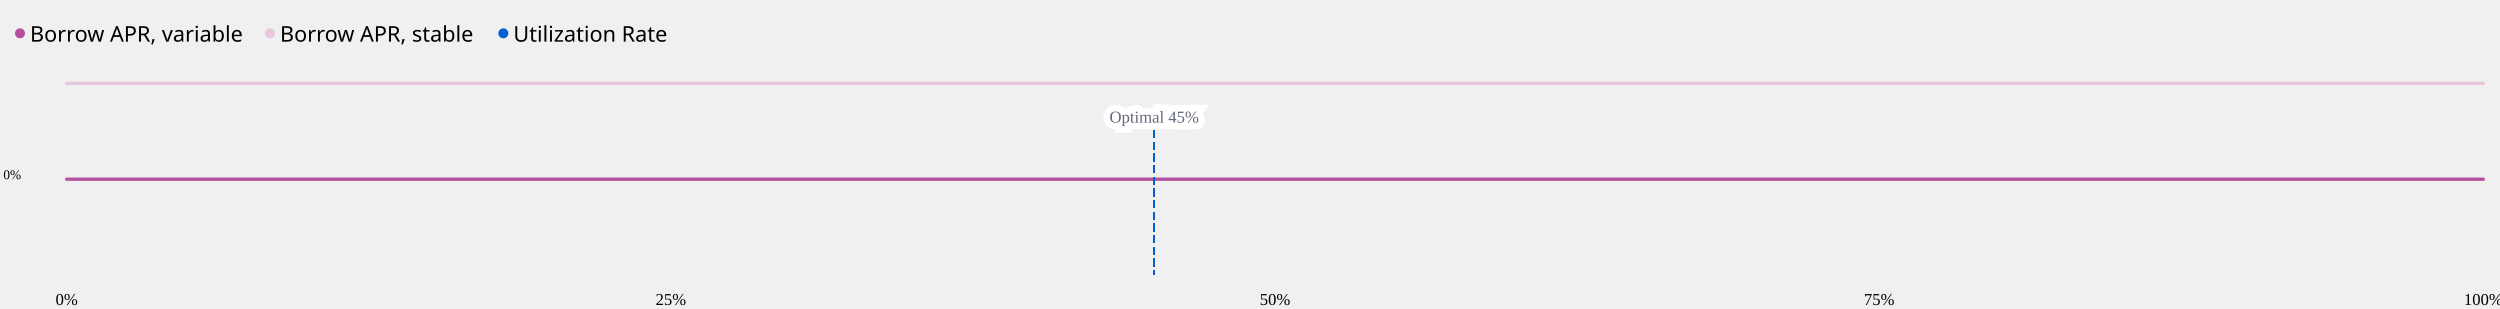
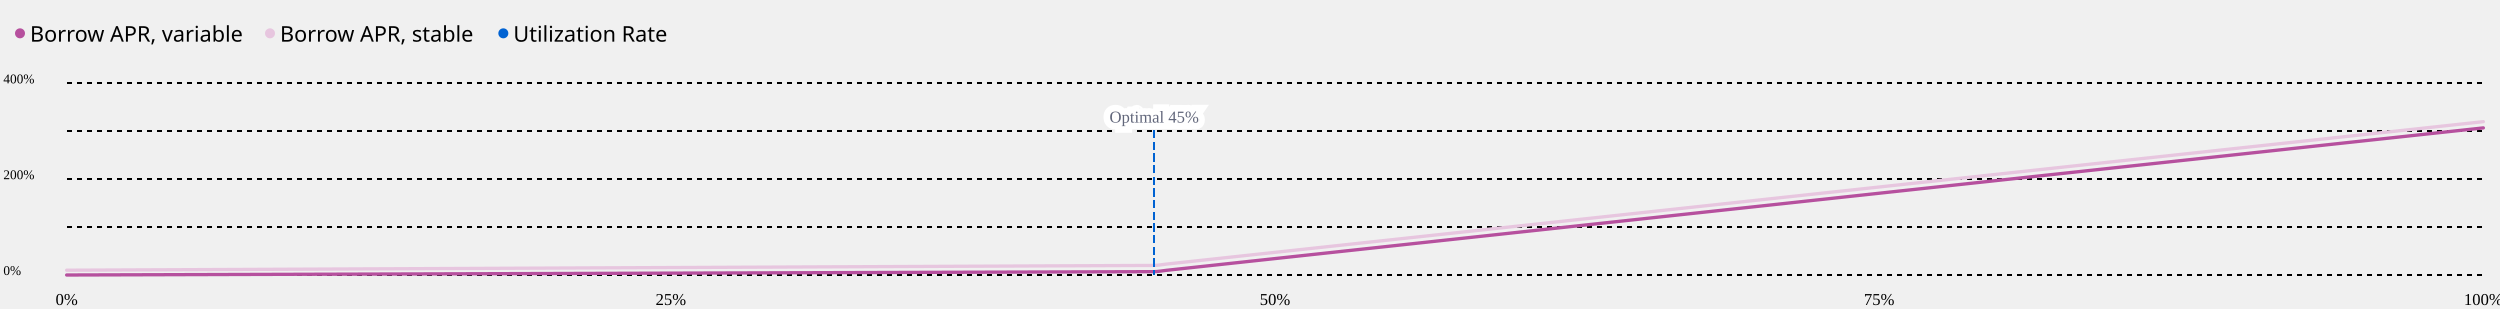
<svg xmlns="http://www.w3.org/2000/svg" style="background: white;" width="1500" height="185">
  <g style="color: black; font-size: 13px; font-family: sans-serif; transform: translate(18px, 25px);">
    <g>
      <circle r="3" cx="-6" cy="-5" style="fill: #B6509E" />
      <text>Borrow APR, variable</text>
    </g>
    <g style="transform: translateX(150px);">
      <circle r="3" cx="-6" cy="-5" style="fill: rgb(231, 198, 223)" />
      <text>Borrow APR, stable</text>
    </g>
    <g style="transform: translateX(290px);">
      <circle r="3" cx="-6" cy="-5" style="fill: rgb(0, 98, 210)" />
      <text>Utilization Rate</text>
    </g>
  </g>
  <g class="visx-group" transform="translate(40, 50)">
    <g class="visx-group visx-rows" transform="translate(0, 0)">
+       <line class="visx-line" x1="0" y1="115" x2="1450" y2="115" fill="transparent" shape-rendering="crispEdges" stroke="#000" stroke-width="1" stroke-dasharray="3,3" pointer-events="none" />
+       <line class="visx-line" x1="0" y1="86.25" x2="1450" y2="86.25" fill="transparent" shape-rendering="crispEdges" stroke="#000" stroke-width="1" stroke-dasharray="3,3" pointer-events="none" />
      <line class="visx-line" x1="0" y1="57.5" x2="1450" y2="57.5" fill="transparent" shape-rendering="crispEdges" stroke="#000" stroke-width="1" stroke-dasharray="3,3" pointer-events="none" />
+       <line class="visx-line" x1="0" y1="28.75" x2="1450" y2="28.75" fill="transparent" shape-rendering="crispEdges" stroke="#000" stroke-width="1" stroke-dasharray="3,3" pointer-events="none" />
+       <line class="visx-line" x1="0" y1="0" x2="1450" y2="0" fill="transparent" shape-rendering="crispEdges" stroke="#000" stroke-width="1" stroke-dasharray="3,3" pointer-events="none" />
    </g>
-     <path class="visx-linepath" d="M0,57.5C2.417,57.5,4.833,57.5,7.25,57.5C9.667,57.5,12.083,57.5,14.5,57.5C16.917,57.5,19.333,57.5,21.75,57.5C24.167,57.5,26.583,57.5,29,57.5C31.417,57.5,33.833,57.5,36.25,57.5C38.667,57.5,41.083,57.5,43.5,57.5C45.917,57.5,48.333,57.5,50.75,57.5C53.167,57.5,55.583,57.5,58,57.5C60.417,57.5,62.833,57.5,65.25,57.5C67.667,57.5,70.083,57.5,72.5,57.5C74.917,57.5,77.333,57.5,79.75,57.5C82.167,57.5,84.583,57.5,87,57.5C89.417,57.5,91.833,57.5,94.25,57.5C96.667,57.5,99.083,57.5,101.5,57.5C103.917,57.5,106.333,57.5,108.75,57.5C111.167,57.5,113.583,57.5,116,57.5C118.417,57.5,120.833,57.5,123.25,57.5C125.667,57.5,128.083,57.5,130.5,57.5C132.917,57.5,135.333,57.5,137.75,57.5C140.167,57.5,142.583,57.5,145,57.5C147.417,57.5,149.833,57.5,152.25,57.5C154.667,57.5,157.083,57.5,159.5,57.5C161.917,57.5,164.333,57.5,166.75,57.5C169.167,57.5,171.583,57.5,174,57.5C176.417,57.5,178.833,57.5,181.25,57.5C183.667,57.5,186.083,57.5,188.5,57.5C190.917,57.5,193.333,57.5,195.75,57.5C198.167,57.5,200.583,57.5,203,57.5C205.417,57.5,207.833,57.5,210.25,57.5C212.667,57.5,215.083,57.5,217.5,57.5C219.917,57.5,222.333,57.5,224.75,57.5C227.167,57.5,229.583,57.5,232,57.5C234.417,57.5,236.833,57.5,239.25,57.5C241.667,57.5,244.083,57.5,246.5,57.5C248.917,57.5,251.333,57.5,253.75,57.5C256.167,57.5,258.583,57.5,261,57.5C263.417,57.5,265.833,57.5,268.25,57.5C270.667,57.5,273.083,57.5,275.5,57.5C277.917,57.5,280.333,57.5,282.75,57.5C285.167,57.5,287.583,57.5,290,57.5C292.417,57.5,294.833,57.5,297.25,57.5C299.667,57.5,302.083,57.5,304.5,57.5C306.917,57.5,309.333,57.5,311.75,57.5C314.167,57.5,316.583,57.5,319,57.5C321.417,57.5,323.833,57.5,326.25,57.5C328.667,57.5,331.083,57.5,333.5,57.5C335.917,57.5,338.333,57.5,340.75,57.5C343.167,57.5,345.583,57.5,348,57.5C350.417,57.5,352.833,57.5,355.25,57.5C357.667,57.5,360.083,57.5,362.5,57.5C364.917,57.5,367.333,57.5,369.75,57.5C372.167,57.5,374.583,57.5,377,57.5C379.417,57.5,381.833,57.5,384.25,57.5C386.667,57.5,389.083,57.5,391.5,57.5C393.917,57.5,396.333,57.5,398.75,57.5C401.167,57.5,403.583,57.5,406,57.5C408.417,57.5,410.833,57.5,413.25,57.5C415.667,57.5,418.083,57.5,420.5,57.5C422.917,57.5,425.333,57.5,427.75,57.5C430.167,57.5,432.583,57.5,435,57.5C437.417,57.5,439.833,57.5,442.25,57.5C444.667,57.5,447.083,57.5,449.5,57.5C451.917,57.5,454.333,57.5,456.75,57.5C459.167,57.5,461.583,57.5,464,57.5C466.417,57.5,468.833,57.5,471.25,57.5C473.667,57.5,476.083,57.5,478.5,57.5C480.917,57.5,483.333,57.5,485.75,57.5C488.167,57.5,490.583,57.5,493,57.5C495.417,57.5,497.833,57.5,500.25,57.5C502.667,57.5,505.083,57.5,507.5,57.5C509.917,57.5,512.333,57.5,514.75,57.5C517.167,57.5,519.583,57.5,522,57.5C524.417,57.5,526.833,57.5,529.25,57.5C531.667,57.5,534.083,57.5,536.5,57.5C538.917,57.5,541.333,57.5,543.75,57.5C546.167,57.5,548.583,57.5,551,57.5C553.417,57.5,555.833,57.5,558.25,57.5C560.667,57.5,563.083,57.5,565.5,57.5C567.917,57.5,570.333,57.5,572.75,57.5C575.167,57.5,577.583,57.5,580,57.5C582.417,57.5,584.833,57.5,587.25,57.5C589.667,57.5,592.083,57.5,594.5,57.5C596.917,57.5,599.333,57.5,601.75,57.5C604.167,57.5,606.583,57.5,609,57.5C611.417,57.5,613.833,57.5,616.25,57.5C618.667,57.5,621.083,57.5,623.5,57.5C625.917,57.5,628.333,57.5,630.75,57.5C633.167,57.5,635.583,57.5,638,57.5C640.417,57.5,642.833,57.5,645.25,57.5C647.667,57.5,650.083,57.5,652.5,57.5C654.917,57.5,657.333,57.5,659.75,57.5C662.167,57.5,664.583,57.5,667,57.5C669.417,57.5,671.833,57.5,674.25,57.5C676.667,57.5,679.083,57.5,681.5,57.5C683.917,57.5,686.333,57.5,688.75,57.5C691.167,57.5,693.583,57.5,696,57.5C698.417,57.5,700.833,57.5,703.25,57.5C705.667,57.5,708.083,57.5,710.5,57.5C712.917,57.5,715.333,57.5,717.75,57.5C720.167,57.5,722.583,57.5,725,57.5C727.417,57.5,729.833,57.5,732.25,57.5C734.667,57.5,737.083,57.5,739.5,57.5C741.917,57.5,744.333,57.5,746.75,57.5C749.167,57.5,751.583,57.5,754,57.5C756.417,57.5,758.833,57.5,761.25,57.5C763.667,57.5,766.083,57.5,768.5,57.5C770.917,57.5,773.333,57.5,775.75,57.5C778.167,57.5,780.583,57.5,783,57.5C785.417,57.5,787.833,57.5,790.25,57.5C792.667,57.5,795.083,57.5,797.5,57.5C799.917,57.5,802.333,57.5,804.75,57.5C807.167,57.5,809.583,57.5,812,57.5C814.417,57.5,816.833,57.5,819.25,57.5C821.667,57.5,824.083,57.5,826.5,57.5C828.917,57.5,831.333,57.5,833.75,57.5C836.167,57.5,838.583,57.5,841,57.5C843.417,57.5,845.833,57.5,848.25,57.5C850.667,57.5,853.083,57.5,855.5,57.5C857.917,57.5,860.333,57.5,862.75,57.5C865.167,57.5,867.583,57.5,870,57.5C872.417,57.5,874.833,57.5,877.25,57.5C879.667,57.5,882.083,57.5,884.5,57.5C886.917,57.5,889.333,57.5,891.75,57.5C894.167,57.5,896.583,57.5,899,57.5C901.417,57.5,903.833,57.5,906.25,57.5C908.667,57.5,911.083,57.5,913.5,57.5C915.917,57.5,918.333,57.5,920.75,57.5C923.167,57.5,925.583,57.5,928,57.5C930.417,57.5,932.833,57.5,935.25,57.5C937.667,57.5,940.083,57.5,942.5,57.5C944.917,57.5,947.333,57.5,949.75,57.5C952.167,57.5,954.583,57.5,957,57.5C959.417,57.5,961.833,57.5,964.25,57.5C966.667,57.5,969.083,57.5,971.5,57.5C973.917,57.5,976.333,57.5,978.75,57.5C981.167,57.5,983.583,57.5,986,57.5C988.417,57.5,990.833,57.5,993.25,57.5C995.667,57.5,998.083,57.5,1000.5,57.5C1002.917,57.5,1005.333,57.5,1007.75,57.5C1010.167,57.5,1012.583,57.5,1015,57.5C1017.417,57.5,1019.833,57.5,1022.25,57.5C1024.667,57.5,1027.083,57.5,1029.5,57.5C1031.917,57.5,1034.333,57.5,1036.75,57.5C1039.167,57.5,1041.583,57.5,1044,57.5C1046.417,57.5,1048.833,57.5,1051.25,57.5C1053.667,57.5,1056.083,57.5,1058.5,57.5C1060.917,57.5,1063.333,57.5,1065.75,57.5C1068.167,57.5,1070.583,57.5,1073,57.5C1075.417,57.5,1077.833,57.5,1080.25,57.5C1082.667,57.5,1085.083,57.5,1087.5,57.5C1089.917,57.5,1092.333,57.5,1094.75,57.5C1097.167,57.5,1099.583,57.5,1102,57.5C1104.417,57.5,1106.833,57.5,1109.25,57.5C1111.667,57.5,1114.083,57.5,1116.5,57.5C1118.917,57.5,1121.333,57.5,1123.75,57.5C1126.167,57.5,1128.583,57.5,1131,57.5C1133.417,57.5,1135.833,57.5,1138.25,57.5C1140.667,57.5,1143.083,57.5,1145.5,57.5C1147.917,57.5,1150.333,57.5,1152.75,57.5C1155.167,57.5,1157.583,57.5,1160,57.5C1162.417,57.5,1164.833,57.5,1167.25,57.5C1169.667,57.5,1172.083,57.5,1174.5,57.5C1176.917,57.5,1179.333,57.5,1181.75,57.5C1184.167,57.5,1186.583,57.5,1189,57.5C1191.417,57.5,1193.833,57.5,1196.25,57.5C1198.667,57.5,1201.083,57.5,1203.5,57.5C1205.917,57.5,1208.333,57.5,1210.75,57.5C1213.167,57.5,1215.583,57.5,1218,57.5C1220.417,57.5,1222.833,57.5,1225.25,57.5C1227.667,57.5,1230.083,57.5,1232.5,57.5C1234.917,57.5,1237.333,57.5,1239.75,57.5C1242.167,57.5,1244.583,57.5,1247,57.5C1249.417,57.5,1251.833,57.5,1254.25,57.5C1256.667,57.5,1259.083,57.5,1261.5,57.5C1263.917,57.5,1266.333,57.5,1268.75,57.5C1271.167,57.5,1273.583,57.5,1276,57.5C1278.417,57.5,1280.833,57.5,1283.25,57.5C1285.667,57.5,1288.083,57.5,1290.5,57.5C1292.917,57.5,1295.333,57.5,1297.75,57.5C1300.167,57.5,1302.583,57.5,1305,57.5C1307.417,57.5,1309.833,57.5,1312.25,57.5C1314.667,57.5,1317.083,57.5,1319.5,57.5C1321.917,57.5,1324.333,57.5,1326.75,57.5C1329.167,57.5,1331.583,57.5,1334,57.5C1336.417,57.5,1338.833,57.5,1341.25,57.5C1343.667,57.5,1346.083,57.5,1348.5,57.5C1350.917,57.5,1353.333,57.5,1355.75,57.5C1358.167,57.5,1360.583,57.5,1363,57.5C1365.417,57.5,1367.833,57.5,1370.25,57.5C1372.667,57.5,1375.083,57.5,1377.5,57.5C1379.917,57.5,1382.333,57.5,1384.75,57.5C1387.167,57.5,1389.583,57.5,1392,57.5C1394.417,57.5,1396.833,57.5,1399.25,57.5C1401.667,57.5,1404.083,57.5,1406.5,57.5C1408.917,57.5,1411.333,57.5,1413.75,57.5C1416.167,57.5,1418.583,57.5,1421,57.5C1423.417,57.5,1425.833,57.5,1428.25,57.5C1430.667,57.5,1433.083,57.5,1435.5,57.5C1437.917,57.5,1440.333,57.5,1442.75,57.5C1445.167,57.5,1447.583,57.5,1450,57.5" fill="transparent" stroke-linecap="round" stroke="#B6509E" stroke-width="2" />
-     <path class="visx-linepath" d="M0,0C2.417,0,4.833,0,7.25,0C9.667,0,12.083,0,14.5,0C16.917,0,19.333,0,21.75,0C24.167,0,26.583,0,29,0C31.417,0,33.833,0,36.25,0C38.667,0,41.083,0,43.5,0C45.917,0,48.333,0,50.75,0C53.167,0,55.583,0,58,0C60.417,0,62.833,0,65.25,0C67.667,0,70.083,0,72.5,0C74.917,0,77.333,0,79.75,0C82.167,0,84.583,0,87,0C89.417,0,91.833,0,94.25,0C96.667,0,99.083,0,101.5,0C103.917,0,106.333,0,108.75,0C111.167,0,113.583,0,116,0C118.417,0,120.833,0,123.25,0C125.667,0,128.083,0,130.5,0C132.917,0,135.333,0,137.75,0C140.167,0,142.583,0,145,0C147.417,0,149.833,0,152.25,0C154.667,0,157.083,0,159.5,0C161.917,0,164.333,0,166.75,0C169.167,0,171.583,0,174,0C176.417,0,178.833,0,181.25,0C183.667,0,186.083,0,188.5,0C190.917,0,193.333,0,195.75,0C198.167,0,200.583,0,203,0C205.417,0,207.833,0,210.25,0C212.667,0,215.083,0,217.5,0C219.917,0,222.333,0,224.75,0C227.167,0,229.583,0,232,0C234.417,0,236.833,0,239.25,0C241.667,0,244.083,0,246.5,0C248.917,0,251.333,0,253.75,0C256.167,0,258.583,0,261,0C263.417,0,265.833,0,268.25,0C270.667,0,273.083,0,275.5,0C277.917,0,280.333,0,282.75,0C285.167,0,287.583,0,290,0C292.417,0,294.833,0,297.25,0C299.667,0,302.083,0,304.5,0C306.917,0,309.333,0,311.75,0C314.167,0,316.583,0,319,0C321.417,0,323.833,0,326.25,0C328.667,0,331.083,0,333.5,0C335.917,0,338.333,0,340.75,0C343.167,0,345.583,0,348,0C350.417,0,352.833,0,355.25,0C357.667,0,360.083,0,362.5,0C364.917,0,367.333,0,369.75,0C372.167,0,374.583,0,377,0C379.417,0,381.833,0,384.25,0C386.667,0,389.083,0,391.5,0C393.917,0,396.333,0,398.75,0C401.167,0,403.583,0,406,0C408.417,0,410.833,0,413.25,0C415.667,0,418.083,0,420.5,0C422.917,0,425.333,0,427.75,0C430.167,0,432.583,0,435,0C437.417,0,439.833,0,442.25,0C444.667,0,447.083,0,449.5,0C451.917,0,454.333,0,456.75,0C459.167,0,461.583,0,464,0C466.417,0,468.833,0,471.25,0C473.667,0,476.083,0,478.5,0C480.917,0,483.333,0,485.75,0C488.167,0,490.583,0,493,0C495.417,0,497.833,0,500.25,0C502.667,0,505.083,0,507.5,0C509.917,0,512.333,0,514.75,0C517.167,0,519.583,0,522,0C524.417,0,526.833,0,529.25,0C531.667,0,534.083,0,536.5,0C538.917,0,541.333,0,543.75,0C546.167,0,548.583,0,551,0C553.417,0,555.833,0,558.25,0C560.667,0,563.083,0,565.5,0C567.917,0,570.333,0,572.75,0C575.167,0,577.583,0,580,0C582.417,0,584.833,0,587.25,0C589.667,0,592.083,0,594.5,0C596.917,0,599.333,0,601.75,0C604.167,0,606.583,0,609,0C611.417,0,613.833,0,616.25,0C618.667,0,621.083,0,623.5,0C625.917,0,628.333,0,630.75,0C633.167,0,635.583,0,638,0C640.417,0,642.833,0,645.25,0C647.667,0,650.083,0,652.5,0C654.917,0,657.333,0,659.75,0C662.167,0,664.583,0,667,0C669.417,0,671.833,0,674.25,0C676.667,0,679.083,0,681.5,0C683.917,0,686.333,0,688.75,0C691.167,0,693.583,0,696,0C698.417,0,700.833,0,703.25,0C705.667,0,708.083,0,710.5,0C712.917,0,715.333,0,717.75,0C720.167,0,722.583,0,725,0C727.417,0,729.833,0,732.25,0C734.667,0,737.083,0,739.5,0C741.917,0,744.333,0,746.75,0C749.167,0,751.583,0,754,0C756.417,0,758.833,0,761.25,0C763.667,0,766.083,0,768.5,0C770.917,0,773.333,0,775.75,0C778.167,0,780.583,0,783,0C785.417,0,787.833,0,790.25,0C792.667,0,795.083,0,797.5,0C799.917,0,802.333,0,804.75,0C807.167,0,809.583,0,812,0C814.417,0,816.833,0,819.25,0C821.667,0,824.083,0,826.5,0C828.917,0,831.333,0,833.75,0C836.167,0,838.583,0,841,0C843.417,0,845.833,0,848.25,0C850.667,0,853.083,0,855.5,0C857.917,0,860.333,0,862.75,0C865.167,0,867.583,0,870,0C872.417,0,874.833,0,877.25,0C879.667,0,882.083,0,884.5,0C886.917,0,889.333,0,891.75,0C894.167,0,896.583,0,899,0C901.417,0,903.833,0,906.25,0C908.667,0,911.083,0,913.5,0C915.917,0,918.333,0,920.75,0C923.167,0,925.583,0,928,0C930.417,0,932.833,0,935.25,0C937.667,0,940.083,0,942.5,0C944.917,0,947.333,0,949.75,0C952.167,0,954.583,0,957,0C959.417,0,961.833,0,964.25,0C966.667,0,969.083,0,971.5,0C973.917,0,976.333,0,978.75,0C981.167,0,983.583,0,986,0C988.417,0,990.833,0,993.25,0C995.667,0,998.083,0,1000.5,0C1002.917,0,1005.333,0,1007.75,0C1010.167,0,1012.583,0,1015,0C1017.417,0,1019.833,0,1022.25,0C1024.667,0,1027.083,0,1029.5,0C1031.917,0,1034.333,0,1036.75,0C1039.167,0,1041.583,0,1044,0C1046.417,0,1048.833,0,1051.25,0C1053.667,0,1056.083,0,1058.5,0C1060.917,0,1063.333,0,1065.75,0C1068.167,0,1070.583,0,1073,0C1075.417,0,1077.833,0,1080.25,0C1082.667,0,1085.083,0,1087.5,0C1089.917,0,1092.333,0,1094.75,0C1097.167,0,1099.583,0,1102,0C1104.417,0,1106.833,0,1109.25,0C1111.667,0,1114.083,0,1116.5,0C1118.917,0,1121.333,0,1123.75,0C1126.167,0,1128.583,0,1131,0C1133.417,0,1135.833,0,1138.25,0C1140.667,0,1143.083,0,1145.5,0C1147.917,0,1150.333,0,1152.75,0C1155.167,0,1157.583,0,1160,0C1162.417,0,1164.833,0,1167.25,0C1169.667,0,1172.083,0,1174.5,0C1176.917,0,1179.333,0,1181.75,0C1184.167,0,1186.583,0,1189,0C1191.417,0,1193.833,0,1196.25,0C1198.667,0,1201.083,0,1203.5,0C1205.917,0,1208.333,0,1210.75,0C1213.167,0,1215.583,0,1218,0C1220.417,0,1222.833,0,1225.25,0C1227.667,0,1230.083,0,1232.5,0C1234.917,0,1237.333,0,1239.75,0C1242.167,0,1244.583,0,1247,0C1249.417,0,1251.833,0,1254.25,0C1256.667,0,1259.083,0,1261.5,0C1263.917,0,1266.333,0,1268.75,0C1271.167,0,1273.583,0,1276,0C1278.417,0,1280.833,0,1283.25,0C1285.667,0,1288.083,0,1290.5,0C1292.917,0,1295.333,0,1297.75,0C1300.167,0,1302.583,0,1305,0C1307.417,0,1309.833,0,1312.25,0C1314.667,0,1317.083,0,1319.5,0C1321.917,0,1324.333,0,1326.75,0C1329.167,0,1331.583,0,1334,0C1336.417,0,1338.833,0,1341.25,0C1343.667,0,1346.083,0,1348.5,0C1350.917,0,1353.333,0,1355.75,0C1358.167,0,1360.583,0,1363,0C1365.417,0,1367.833,0,1370.25,0C1372.667,0,1375.083,0,1377.5,0C1379.917,0,1382.333,0,1384.75,0C1387.167,0,1389.583,0,1392,0C1394.417,0,1396.833,0,1399.25,0C1401.667,0,1404.083,0,1406.5,0C1408.917,0,1411.333,0,1413.75,0C1416.167,0,1418.583,0,1421,0C1423.417,0,1425.833,0,1428.25,0C1430.667,0,1433.083,0,1435.5,0C1437.917,0,1440.333,0,1442.75,0C1445.167,0,1447.583,0,1450,0" fill="transparent" stroke-linecap="round" stroke="#E7C6DF" stroke-width="2" />
+     <path class="visx-linepath" d="M0,115C2.417,114.993,4.833,114.985,7.25,114.978C9.667,114.97,12.083,114.963,14.5,114.955C16.917,114.948,19.333,114.94,21.75,114.933C24.167,114.925,26.583,114.918,29,114.911C31.417,114.903,33.833,114.896,36.25,114.888C38.667,114.881,41.083,114.873,43.5,114.866C45.917,114.858,48.333,114.851,50.75,114.843C53.167,114.836,55.583,114.829,58,114.821C60.417,114.814,62.833,114.806,65.25,114.799C67.667,114.791,70.083,114.784,72.5,114.776C74.917,114.769,77.333,114.761,79.75,114.754C82.167,114.747,84.583,114.739,87,114.732C89.417,114.724,91.833,114.717,94.25,114.709C96.667,114.702,99.083,114.694,101.5,114.687C103.917,114.679,106.333,114.672,108.75,114.665C111.167,114.657,113.583,114.65,116,114.642C118.417,114.635,120.833,114.627,123.25,114.62C125.667,114.612,128.083,114.605,130.5,114.598C132.917,114.59,135.333,114.583,137.75,114.575C140.167,114.568,142.583,114.56,145,114.553C147.417,114.545,149.833,114.538,152.25,114.53C154.667,114.523,157.083,114.516,159.5,114.508C161.917,114.501,164.333,114.493,166.75,114.486C169.167,114.478,171.583,114.471,174,114.463C176.417,114.456,178.833,114.448,181.25,114.441C183.667,114.434,186.083,114.426,188.5,114.419C190.917,114.411,193.333,114.404,195.75,114.396C198.167,114.389,200.583,114.381,203,114.374C205.417,114.366,207.833,114.359,210.25,114.352C212.667,114.344,215.083,114.337,217.5,114.329C219.917,114.322,222.333,114.314,224.75,114.307C227.167,114.299,229.583,114.292,232,114.284C234.417,114.277,236.833,114.27,239.25,114.262C241.667,114.255,244.083,114.247,246.5,114.24C248.917,114.232,251.333,114.225,253.75,114.217C256.167,114.21,258.583,114.202,261,114.195C263.417,114.188,265.833,114.18,268.25,114.173C270.667,114.165,273.083,114.158,275.5,114.15C277.917,114.143,280.333,114.135,282.75,114.128C285.167,114.12,287.583,114.113,290,114.106C292.417,114.098,294.833,114.091,297.25,114.083C299.667,114.076,302.083,114.068,304.5,114.061C306.917,114.053,309.333,114.046,311.75,114.038C314.167,114.031,316.583,114.024,319,114.016C321.417,114.009,323.833,114.001,326.25,113.994C328.667,113.986,331.083,113.979,333.5,113.971C335.917,113.964,338.333,113.956,340.75,113.949C343.167,113.942,345.583,113.934,348,113.927C350.417,113.919,352.833,113.912,355.25,113.904C357.667,113.897,360.083,113.889,362.5,113.882C364.917,113.874,367.333,113.867,369.75,113.86C372.167,113.852,374.583,113.845,377,113.837C379.417,113.83,381.833,113.822,384.25,113.815C386.667,113.807,389.083,113.8,391.5,113.793C393.917,113.785,396.333,113.778,398.75,113.77C401.167,113.763,403.583,113.755,406,113.748C408.417,113.74,410.833,113.733,413.25,113.725C415.667,113.718,418.083,113.711,420.5,113.703C422.917,113.696,425.333,113.688,427.75,113.681C430.167,113.673,432.583,113.666,435,113.658C437.417,113.651,439.833,113.643,442.25,113.636C444.667,113.629,447.083,113.621,449.5,113.614C451.917,113.606,454.333,113.599,456.75,113.591C459.167,113.584,461.583,113.576,464,113.569C466.417,113.561,468.833,113.554,471.25,113.547C473.667,113.539,476.083,113.532,478.5,113.524C480.917,113.517,483.333,113.509,485.75,113.502C488.167,113.494,490.583,113.487,493,113.479C495.417,113.472,497.833,113.465,500.25,113.457C502.667,113.45,505.083,113.442,507.5,113.435C509.917,113.427,512.333,113.42,514.75,113.412C517.167,113.405,519.583,113.397,522,113.39C524.417,113.383,526.833,113.375,529.25,113.368C531.667,113.36,534.083,113.353,536.5,113.345C538.917,113.338,541.333,113.33,543.75,113.323C546.167,113.315,548.583,113.308,551,113.301C553.417,113.293,555.833,113.286,558.25,113.278C560.667,113.271,563.083,113.263,565.5,113.256C567.917,113.248,570.333,113.241,572.75,113.233C575.167,113.226,577.583,113.219,580,113.211C582.417,113.204,584.833,113.196,587.25,113.189C589.667,113.181,592.083,113.174,594.5,113.166C596.917,113.159,599.333,113.151,601.75,113.144C604.167,113.137,606.583,113.129,609,113.122C611.417,113.114,613.833,113.107,616.25,113.099C618.667,113.092,621.083,113.084,623.5,113.077C625.917,113.069,628.333,113.062,630.75,113.055C633.167,113.047,635.583,113.04,638,113.032C640.417,113.025,642.833,113.017,645.25,113.01C647.667,113.002,650.083,113.002,652.5,112.988C654.917,112.973,657.333,112.465,659.75,112.203C662.167,111.942,664.583,111.681,667,111.419C669.417,111.158,671.833,110.897,674.25,110.635C676.667,110.374,679.083,110.112,681.5,109.851C683.917,109.59,686.333,109.328,688.75,109.067C691.167,108.806,693.583,108.544,696,108.283C698.417,108.022,700.833,107.76,703.25,107.499C705.667,107.237,708.083,106.976,710.5,106.715C712.917,106.453,715.333,106.192,717.75,105.931C720.167,105.669,722.583,105.408,725,105.147C727.417,104.885,729.833,104.624,732.25,104.362C734.667,104.101,737.083,103.84,739.5,103.578C741.917,103.317,744.333,103.056,746.75,102.794C749.167,102.533,751.583,102.272,754,102.01C756.417,101.749,758.833,101.488,761.25,101.226C763.667,100.965,766.083,100.703,768.5,100.442C770.917,100.181,773.333,99.919,775.75,99.658C778.167,99.397,780.583,99.135,783,98.874C785.417,98.612,787.833,98.351,790.25,98.09C792.667,97.828,795.083,97.567,797.5,97.306C799.917,97.044,802.333,96.783,804.75,96.522C807.167,96.26,809.583,95.999,812,95.737C814.417,95.476,816.833,95.215,819.25,94.953C821.667,94.692,824.083,94.431,826.5,94.169C828.917,93.908,831.333,93.647,833.75,93.385C836.167,93.124,838.583,92.862,841,92.601C843.417,92.34,845.833,92.078,848.25,91.817C850.667,91.556,853.083,91.294,855.5,91.033C857.917,90.772,860.333,90.51,862.75,90.249C865.167,89.987,867.583,89.726,870,89.465C872.417,89.203,874.833,88.942,877.25,88.681C879.667,88.419,882.083,88.158,884.5,87.897C886.917,87.635,889.333,87.374,891.75,87.113C894.167,86.851,896.583,86.59,899,86.328C901.417,86.067,903.833,85.806,906.25,85.544C908.667,85.283,911.083,85.022,913.5,84.76C915.917,84.499,918.333,84.237,920.75,83.976C923.167,83.715,925.583,83.453,928,83.192C930.417,82.931,932.833,82.669,935.25,82.408C937.667,82.147,940.083,81.885,942.5,81.624C944.917,81.362,947.333,81.101,949.75,80.84C952.167,80.578,954.583,80.317,957,80.056C959.417,79.794,961.833,79.533,964.25,79.272C966.667,79.01,969.083,78.749,971.5,78.487C973.917,78.226,976.333,77.965,978.75,77.703C981.167,77.442,983.583,77.181,986,76.919C988.417,76.658,990.833,76.397,993.25,76.135C995.667,75.874,998.083,75.613,1000.5,75.351C1002.917,75.09,1005.333,74.828,1007.75,74.567C1010.167,74.306,1012.583,74.044,1015,73.783C1017.417,73.522,1019.833,73.26,1022.25,72.999C1024.667,72.737,1027.083,72.476,1029.5,72.215C1031.917,71.953,1034.333,71.692,1036.75,71.431C1039.167,71.169,1041.583,70.908,1044,70.647C1046.417,70.385,1048.833,70.124,1051.25,69.862C1053.667,69.601,1056.083,69.34,1058.5,69.078C1060.917,68.817,1063.333,68.556,1065.75,68.294C1068.167,68.033,1070.583,67.772,1073,67.51C1075.417,67.249,1077.833,66.988,1080.25,66.726C1082.667,66.465,1085.083,66.203,1087.5,65.942C1089.917,65.681,1092.333,65.419,1094.75,65.158C1097.167,64.897,1099.583,64.635,1102,64.374C1104.417,64.112,1106.833,63.851,1109.25,63.59C1111.667,63.328,1114.083,63.067,1116.5,62.806C1118.917,62.544,1121.333,62.283,1123.75,62.022C1126.167,61.76,1128.583,61.499,1131,61.237C1133.417,60.976,1135.833,60.715,1138.25,60.453C1140.667,60.192,1143.083,59.931,1145.5,59.669C1147.917,59.408,1150.333,59.147,1152.75,58.885C1155.167,58.624,1157.583,58.362,1160,58.101C1162.417,57.84,1164.833,57.578,1167.25,57.317C1169.667,57.056,1172.083,56.794,1174.5,56.533C1176.917,56.272,1179.333,56.01,1181.75,55.749C1184.167,55.487,1186.583,55.226,1189,54.965C1191.417,54.703,1193.833,54.442,1196.25,54.181C1198.667,53.919,1201.083,53.658,1203.5,53.397C1205.917,53.135,1208.333,52.874,1210.75,52.613C1213.167,52.351,1215.583,52.09,1218,51.828C1220.417,51.567,1222.833,51.306,1225.25,51.044C1227.667,50.783,1230.083,50.522,1232.5,50.26C1234.917,49.999,1237.333,49.737,1239.75,49.476C1242.167,49.215,1244.583,48.953,1247,48.692C1249.417,48.431,1251.833,48.169,1254.25,47.908C1256.667,47.647,1259.083,47.385,1261.5,47.124C1263.917,46.862,1266.333,46.601,1268.75,46.34C1271.167,46.078,1273.583,45.817,1276,45.556C1278.417,45.294,1280.833,45.033,1283.25,44.772C1285.667,44.51,1288.083,44.249,1290.5,43.987C1292.917,43.726,1295.333,43.465,1297.75,43.203C1300.167,42.942,1302.583,42.681,1305,42.419C1307.417,42.158,1309.833,41.897,1312.25,41.635C1314.667,41.374,1317.083,41.112,1319.5,40.851C1321.917,40.59,1324.333,40.328,1326.75,40.067C1329.167,39.806,1331.583,39.544,1334,39.283C1336.417,39.022,1338.833,38.76,1341.25,38.499C1343.667,38.237,1346.083,37.976,1348.5,37.715C1350.917,37.453,1353.333,37.192,1355.75,36.931C1358.167,36.669,1360.583,36.408,1363,36.147C1365.417,35.885,1367.833,35.624,1370.25,35.362C1372.667,35.101,1375.083,34.84,1377.5,34.578C1379.917,34.317,1382.333,34.056,1384.75,33.794C1387.167,33.533,1389.583,33.272,1392,33.01C1394.417,32.749,1396.833,32.488,1399.25,32.226C1401.667,31.965,1404.083,31.703,1406.5,31.442C1408.917,31.181,1411.333,30.919,1413.75,30.658C1416.167,30.397,1418.583,30.135,1421,29.874C1423.417,29.612,1425.833,29.351,1428.25,29.09C1430.667,28.828,1433.083,28.567,1435.5,28.306C1437.917,28.044,1440.333,27.783,1442.75,27.522C1445.167,27.26,1447.583,26.999,1450,26.738" fill="transparent" stroke-linecap="round" stroke="#B6509E" stroke-width="2" />
+     <path class="visx-linepath" d="M0,112.125C2.417,112.114,4.833,112.104,7.25,112.093C9.667,112.082,12.083,112.072,14.5,112.061C16.917,112.05,19.333,112.04,21.75,112.029C24.167,112.019,26.583,112.008,29,111.997C31.417,111.987,33.833,111.976,36.25,111.965C38.667,111.955,41.083,111.944,43.5,111.933C45.917,111.923,48.333,111.912,50.75,111.901C53.167,111.891,55.583,111.88,58,111.869C60.417,111.859,62.833,111.848,65.25,111.838C67.667,111.827,70.083,111.816,72.5,111.806C74.917,111.795,77.333,111.784,79.75,111.774C82.167,111.763,84.583,111.752,87,111.742C89.417,111.731,91.833,111.72,94.25,111.71C96.667,111.699,99.083,111.688,101.5,111.678C103.917,111.667,106.333,111.656,108.75,111.646C111.167,111.635,113.583,111.625,116,111.614C118.417,111.603,120.833,111.593,123.25,111.582C125.667,111.571,128.083,111.561,130.5,111.55C132.917,111.539,135.333,111.529,137.75,111.518C140.167,111.507,142.583,111.497,145,111.486C147.417,111.475,149.833,111.465,152.25,111.454C154.667,111.444,157.083,111.433,159.5,111.422C161.917,111.412,164.333,111.401,166.75,111.39C169.167,111.38,171.583,111.369,174,111.358C176.417,111.348,178.833,111.337,181.25,111.326C183.667,111.316,186.083,111.305,188.5,111.294C190.917,111.284,193.333,111.273,195.75,111.263C198.167,111.252,200.583,111.241,203,111.231C205.417,111.22,207.833,111.209,210.25,111.199C212.667,111.188,215.083,111.177,217.5,111.167C219.917,111.156,222.333,111.145,224.75,111.135C227.167,111.124,229.583,111.113,232,111.103C234.417,111.092,236.833,111.081,239.25,111.071C241.667,111.06,244.083,111.05,246.5,111.039C248.917,111.028,251.333,111.018,253.75,111.007C256.167,110.996,258.583,110.986,261,110.975C263.417,110.964,265.833,110.954,268.25,110.943C270.667,110.932,273.083,110.922,275.5,110.911C277.917,110.9,280.333,110.89,282.75,110.879C285.167,110.869,287.583,110.858,290,110.847C292.417,110.837,294.833,110.826,297.25,110.815C299.667,110.805,302.083,110.794,304.5,110.783C306.917,110.773,309.333,110.762,311.75,110.751C314.167,110.741,316.583,110.73,319,110.719C321.417,110.709,323.833,110.698,326.25,110.688C328.667,110.677,331.083,110.666,333.5,110.656C335.917,110.645,338.333,110.634,340.75,110.624C343.167,110.613,345.583,110.602,348,110.592C350.417,110.581,352.833,110.57,355.25,110.56C357.667,110.549,360.083,110.538,362.5,110.528C364.917,110.517,367.333,110.506,369.75,110.496C372.167,110.485,374.583,110.475,377,110.464C379.417,110.453,381.833,110.443,384.25,110.432C386.667,110.421,389.083,110.411,391.5,110.4C393.917,110.389,396.333,110.379,398.75,110.368C401.167,110.357,403.583,110.347,406,110.336C408.417,110.325,410.833,110.315,413.25,110.304C415.667,110.294,418.083,110.283,420.5,110.272C422.917,110.262,425.333,110.251,427.75,110.24C430.167,110.23,432.583,110.219,435,110.208C437.417,110.198,439.833,110.187,442.25,110.176C444.667,110.166,447.083,110.155,449.5,110.144C451.917,110.134,454.333,110.123,456.75,110.112C459.167,110.102,461.583,110.091,464,110.081C466.417,110.07,468.833,110.059,471.25,110.049C473.667,110.038,476.083,110.027,478.5,110.017C480.917,110.006,483.333,109.995,485.75,109.985C488.167,109.974,490.583,109.963,493,109.953C495.417,109.942,497.833,109.931,500.25,109.921C502.667,109.91,505.083,109.9,507.5,109.889C509.917,109.878,512.333,109.868,514.75,109.857C517.167,109.846,519.583,109.836,522,109.825C524.417,109.814,526.833,109.804,529.25,109.793C531.667,109.782,534.083,109.772,536.5,109.761C538.917,109.75,541.333,109.74,543.75,109.729C546.167,109.719,548.583,109.708,551,109.697C553.417,109.687,555.833,109.676,558.25,109.665C560.667,109.655,563.083,109.644,565.5,109.633C567.917,109.623,570.333,109.612,572.75,109.601C575.167,109.591,577.583,109.58,580,109.569C582.417,109.559,584.833,109.548,587.25,109.538C589.667,109.527,592.083,109.516,594.5,109.506C596.917,109.495,599.333,109.484,601.75,109.474C604.167,109.463,606.583,109.452,609,109.442C611.417,109.431,613.833,109.42,616.25,109.41C618.667,109.399,621.083,109.388,623.5,109.378C625.917,109.367,628.333,109.356,630.75,109.346C633.167,109.335,635.583,109.325,638,109.314C640.417,109.303,642.833,109.293,645.25,109.282C647.667,109.271,650.083,109.271,652.5,109.25C654.917,109.229,657.333,108.727,659.75,108.466C662.167,108.205,664.583,107.943,667,107.682C669.417,107.42,671.833,107.159,674.25,106.898C676.667,106.636,679.083,106.375,681.5,106.114C683.917,105.852,686.333,105.591,688.75,105.33C691.167,105.068,693.583,104.807,696,104.545C698.417,104.284,700.833,104.023,703.25,103.761C705.667,103.5,708.083,103.239,710.5,102.977C712.917,102.716,715.333,102.455,717.75,102.193C720.167,101.932,722.583,101.67,725,101.409C727.417,101.148,729.833,100.886,732.25,100.625C734.667,100.364,737.083,100.102,739.5,99.841C741.917,99.58,744.333,99.318,746.75,99.057C749.167,98.795,751.583,98.534,754,98.273C756.417,98.011,758.833,97.75,761.25,97.489C763.667,97.227,766.083,96.966,768.5,96.705C770.917,96.443,773.333,96.182,775.75,95.92C778.167,95.659,780.583,95.398,783,95.136C785.417,94.875,787.833,94.614,790.25,94.352C792.667,94.091,795.083,93.83,797.5,93.568C799.917,93.307,802.333,93.045,804.75,92.784C807.167,92.523,809.583,92.261,812,92C814.417,91.739,816.833,91.477,819.25,91.216C821.667,90.955,824.083,90.693,826.5,90.432C828.917,90.17,831.333,89.909,833.75,89.648C836.167,89.386,838.583,89.125,841,88.864C843.417,88.602,845.833,88.341,848.25,88.08C850.667,87.818,853.083,87.557,855.5,87.295C857.917,87.034,860.333,86.773,862.75,86.511C865.167,86.25,867.583,85.989,870,85.727C872.417,85.466,874.833,85.205,877.25,84.943C879.667,84.682,882.083,84.42,884.5,84.159C886.917,83.898,889.333,83.636,891.75,83.375C894.167,83.114,896.583,82.852,899,82.591C901.417,82.33,903.833,82.068,906.25,81.807C908.667,81.545,911.083,81.284,913.5,81.023C915.917,80.761,918.333,80.5,920.75,80.239C923.167,79.977,925.583,79.716,928,79.455C930.417,79.193,932.833,78.932,935.25,78.67C937.667,78.409,940.083,78.148,942.5,77.886C944.917,77.625,947.333,77.364,949.75,77.102C952.167,76.841,954.583,76.58,957,76.318C959.417,76.057,961.833,75.795,964.25,75.534C966.667,75.273,969.083,75.011,971.5,74.75C973.917,74.489,976.333,74.227,978.75,73.966C981.167,73.705,983.583,73.443,986,73.182C988.417,72.92,990.833,72.659,993.25,72.398C995.667,72.136,998.083,71.875,1000.5,71.614C1002.917,71.352,1005.333,71.091,1007.75,70.83C1010.167,70.568,1012.583,70.307,1015,70.045C1017.417,69.784,1019.833,69.523,1022.25,69.261C1024.667,69,1027.083,68.739,1029.5,68.477C1031.917,68.216,1034.333,67.955,1036.75,67.693C1039.167,67.432,1041.583,67.17,1044,66.909C1046.417,66.648,1048.833,66.386,1051.25,66.125C1053.667,65.864,1056.083,65.602,1058.5,65.341C1060.917,65.08,1063.333,64.818,1065.75,64.557C1068.167,64.295,1070.583,64.034,1073,63.773C1075.417,63.511,1077.833,63.25,1080.25,62.989C1082.667,62.727,1085.083,62.466,1087.5,62.205C1089.917,61.943,1092.333,61.682,1094.75,61.42C1097.167,61.159,1099.583,60.898,1102,60.636C1104.417,60.375,1106.833,60.114,1109.25,59.852C1111.667,59.591,1114.083,59.33,1116.5,59.068C1118.917,58.807,1121.333,58.545,1123.75,58.284C1126.167,58.023,1128.583,57.761,1131,57.5C1133.417,57.239,1135.833,56.977,1138.25,56.716C1140.667,56.455,1143.083,56.193,1145.5,55.932C1147.917,55.67,1150.333,55.409,1152.75,55.148C1155.167,54.886,1157.583,54.625,1160,54.364C1162.417,54.102,1164.833,53.841,1167.25,53.58C1169.667,53.318,1172.083,53.057,1174.5,52.795C1176.917,52.534,1179.333,52.273,1181.75,52.011C1184.167,51.75,1186.583,51.489,1189,51.227C1191.417,50.966,1193.833,50.705,1196.25,50.443C1198.667,50.182,1201.083,49.92,1203.5,49.659C1205.917,49.398,1208.333,49.136,1210.75,48.875C1213.167,48.614,1215.583,48.352,1218,48.091C1220.417,47.83,1222.833,47.568,1225.25,47.307C1227.667,47.045,1230.083,46.784,1232.5,46.523C1234.917,46.261,1237.333,46,1239.75,45.739C1242.167,45.477,1244.583,45.216,1247,44.955C1249.417,44.693,1251.833,44.432,1254.25,44.17C1256.667,43.909,1259.083,43.648,1261.5,43.386C1263.917,43.125,1266.333,42.864,1268.75,42.602C1271.167,42.341,1273.583,42.08,1276,41.818C1278.417,41.557,1280.833,41.295,1283.25,41.034C1285.667,40.773,1288.083,40.511,1290.5,40.25C1292.917,39.989,1295.333,39.727,1297.75,39.466C1300.167,39.205,1302.583,38.943,1305,38.682C1307.417,38.42,1309.833,38.159,1312.25,37.898C1314.667,37.636,1317.083,37.375,1319.5,37.114C1321.917,36.852,1324.333,36.591,1326.75,36.33C1329.167,36.068,1331.583,35.807,1334,35.545C1336.417,35.284,1338.833,35.023,1341.25,34.761C1343.667,34.5,1346.083,34.239,1348.5,33.977C1350.917,33.716,1353.333,33.455,1355.75,33.193C1358.167,32.932,1360.583,32.67,1363,32.409C1365.417,32.148,1367.833,31.886,1370.25,31.625C1372.667,31.364,1375.083,31.102,1377.5,30.841C1379.917,30.58,1382.333,30.318,1384.75,30.057C1387.167,29.795,1389.583,29.534,1392,29.273C1394.417,29.011,1396.833,28.75,1399.25,28.489C1401.667,28.227,1404.083,27.966,1406.5,27.705C1408.917,27.443,1411.333,27.182,1413.75,26.92C1416.167,26.659,1418.583,26.398,1421,26.136C1423.417,25.875,1425.833,25.614,1428.25,25.352C1430.667,25.091,1433.083,24.83,1435.5,24.568C1437.917,24.307,1440.333,24.045,1442.75,23.784C1445.167,23.523,1447.583,23.261,1450,23" fill="transparent" stroke-linecap="round" stroke="#E7C6DF" stroke-width="2" />
    <g class="visx-group visx-axis visx-axis-bottom" transform="translate(0, 115)">
      <g class="visx-group visx-axis-tick" transform="translate(0, 0)">
        <line class="visx-line" x1="0" y1="0" x2="0" y2="8" fill="transparent" shape-rendering="crispEdges" stroke="#000" stroke-width="0" stroke-linecap="square" />
        <svg x="0" y="0" font-size="10" style="overflow:visible">
          <text transform="" x="0" y="18" fill="#000" font-size="10" text-anchor="middle">
            <tspan x="0" dy="0em">0%</tspan>
          </text>
        </svg>
      </g>
      <g class="visx-group visx-axis-tick" transform="translate(0, 0)">
        <line class="visx-line" x1="362.5" y1="0" x2="362.5" y2="8" fill="transparent" shape-rendering="crispEdges" stroke="#000" stroke-width="0" stroke-linecap="square" />
        <svg x="0" y="0" font-size="10" style="overflow:visible">
          <text transform="" x="362.5" y="18" fill="#000" font-size="10" text-anchor="middle">
            <tspan x="362.5" dy="0em">25%</tspan>
          </text>
        </svg>
      </g>
      <g class="visx-group visx-axis-tick" transform="translate(0, 0)">
        <line class="visx-line" x1="725" y1="0" x2="725" y2="8" fill="transparent" shape-rendering="crispEdges" stroke="#000" stroke-width="0" stroke-linecap="square" />
        <svg x="0" y="0" font-size="10" style="overflow:visible">
          <text transform="" x="725" y="18" fill="#000" font-size="10" text-anchor="middle">
            <tspan x="725" dy="0em">50%</tspan>
          </text>
        </svg>
      </g>
      <g class="visx-group visx-axis-tick" transform="translate(0, 0)">
        <line class="visx-line" x1="1087.5" y1="0" x2="1087.5" y2="8" fill="transparent" shape-rendering="crispEdges" stroke="#000" stroke-width="0" stroke-linecap="square" />
        <svg x="0" y="0" font-size="10" style="overflow:visible">
          <text transform="" x="1087.5" y="18" fill="#000" font-size="10" text-anchor="middle">
            <tspan x="1087.5" dy="0em">75%</tspan>
          </text>
        </svg>
      </g>
      <g class="visx-group visx-axis-tick" transform="translate(0, 0)">
        <line class="visx-line" x1="1450" y1="0" x2="1450" y2="8" fill="transparent" shape-rendering="crispEdges" stroke="#000" stroke-width="0" stroke-linecap="square" />
        <svg x="0" y="0" font-size="10" style="overflow:visible">
          <text transform="" x="1450" y="18" fill="#000" font-size="10" text-anchor="middle">
            <tspan x="1450" dy="0em">100%</tspan>
          </text>
        </svg>
      </g>
      <line class="visx-line visx-axis-line" x1="0.5" y1="0" x2="1450.5" y2="0" fill="transparent" shape-rendering="crispEdges" stroke="#222" stroke-width="0" />
    </g>
    <g class="visx-group visx-axis visx-axis-left" transform="translate(0, 0)">
      <g class="visx-group visx-axis-tick" transform="translate(0, 0)">
+         <line class="visx-line" x1="0" y1="115" x2="-8" y2="115" fill="transparent" shape-rendering="crispEdges" stroke="#222" stroke-width="0" stroke-linecap="square" />
+         <svg x="-30" y="0" font-size="8" style="overflow:visible">
+           <text transform="" x="-8" y="115" fill="#000" font-size="8" text-anchor="start">
+             <tspan x="-8" dy="0em">0%</tspan>
+           </text>
+         </svg>
+       </g>
+       <g class="visx-group visx-axis-tick" transform="translate(0, 0)">
        <line class="visx-line" x1="0" y1="57.5" x2="-8" y2="57.5" fill="transparent" shape-rendering="crispEdges" stroke="#222" stroke-width="0" stroke-linecap="square" />
        <svg x="-30" y="0" font-size="8" style="overflow:visible">
          <text transform="" x="-8" y="57.5" fill="#000" font-size="8" text-anchor="start">
-             <tspan x="-8" dy="0em">0%</tspan>
+             <tspan x="-8" dy="0em">200%</tspan>
+           </text>
+         </svg>
+       </g>
+       <g class="visx-group visx-axis-tick" transform="translate(0, 0)">
+         <line class="visx-line" x1="0" y1="0" x2="-8" y2="0" fill="transparent" shape-rendering="crispEdges" stroke="#222" stroke-width="0" stroke-linecap="square" />
+         <svg x="-30" y="0" font-size="8" style="overflow:visible">
+           <text transform="" x="-8" y="0" fill="#000" font-size="8" text-anchor="start">
+             <tspan x="-8" dy="0em">400%</tspan>
          </text>
        </svg>
      </g>
      <line class="visx-line visx-axis-line" x1="0" y1="115.5" x2="0" y2="0.5" fill="transparent" shape-rendering="crispEdges" stroke="#222" stroke-width="0" />
    </g>
    <rect class="visx-bar" width="1450" height="115" fill="transparent" />
    <line class="visx-line" x1="652.5" y1="28" x2="652.5" y2="115" fill="transparent" shape-rendering="crispEdges" stroke="#0062D2" stroke-width="1" pointer-events="none" stroke-dasharray="5,2" />
    <svg x="0" y="0" font-size="10px" style="overflow:visible">
      <text transform="" x="652.5" y="20" font-size="10px" fill="#fff" stroke="#fff" stroke-width="0.8em" text-anchor="middle">
        <tspan x="652.5" dy="0.355em">Optimal 45%</tspan>
      </text>
    </svg>
    <svg x="0" y="0" font-size="10px" style="overflow:visible">
      <text transform="" x="652.5" y="20" font-size="10px" fill="#62677B" text-anchor="middle">
        <tspan x="652.5" dy="0.355em">Optimal 45%</tspan>
      </text>
    </svg>
  </g>
</svg>
